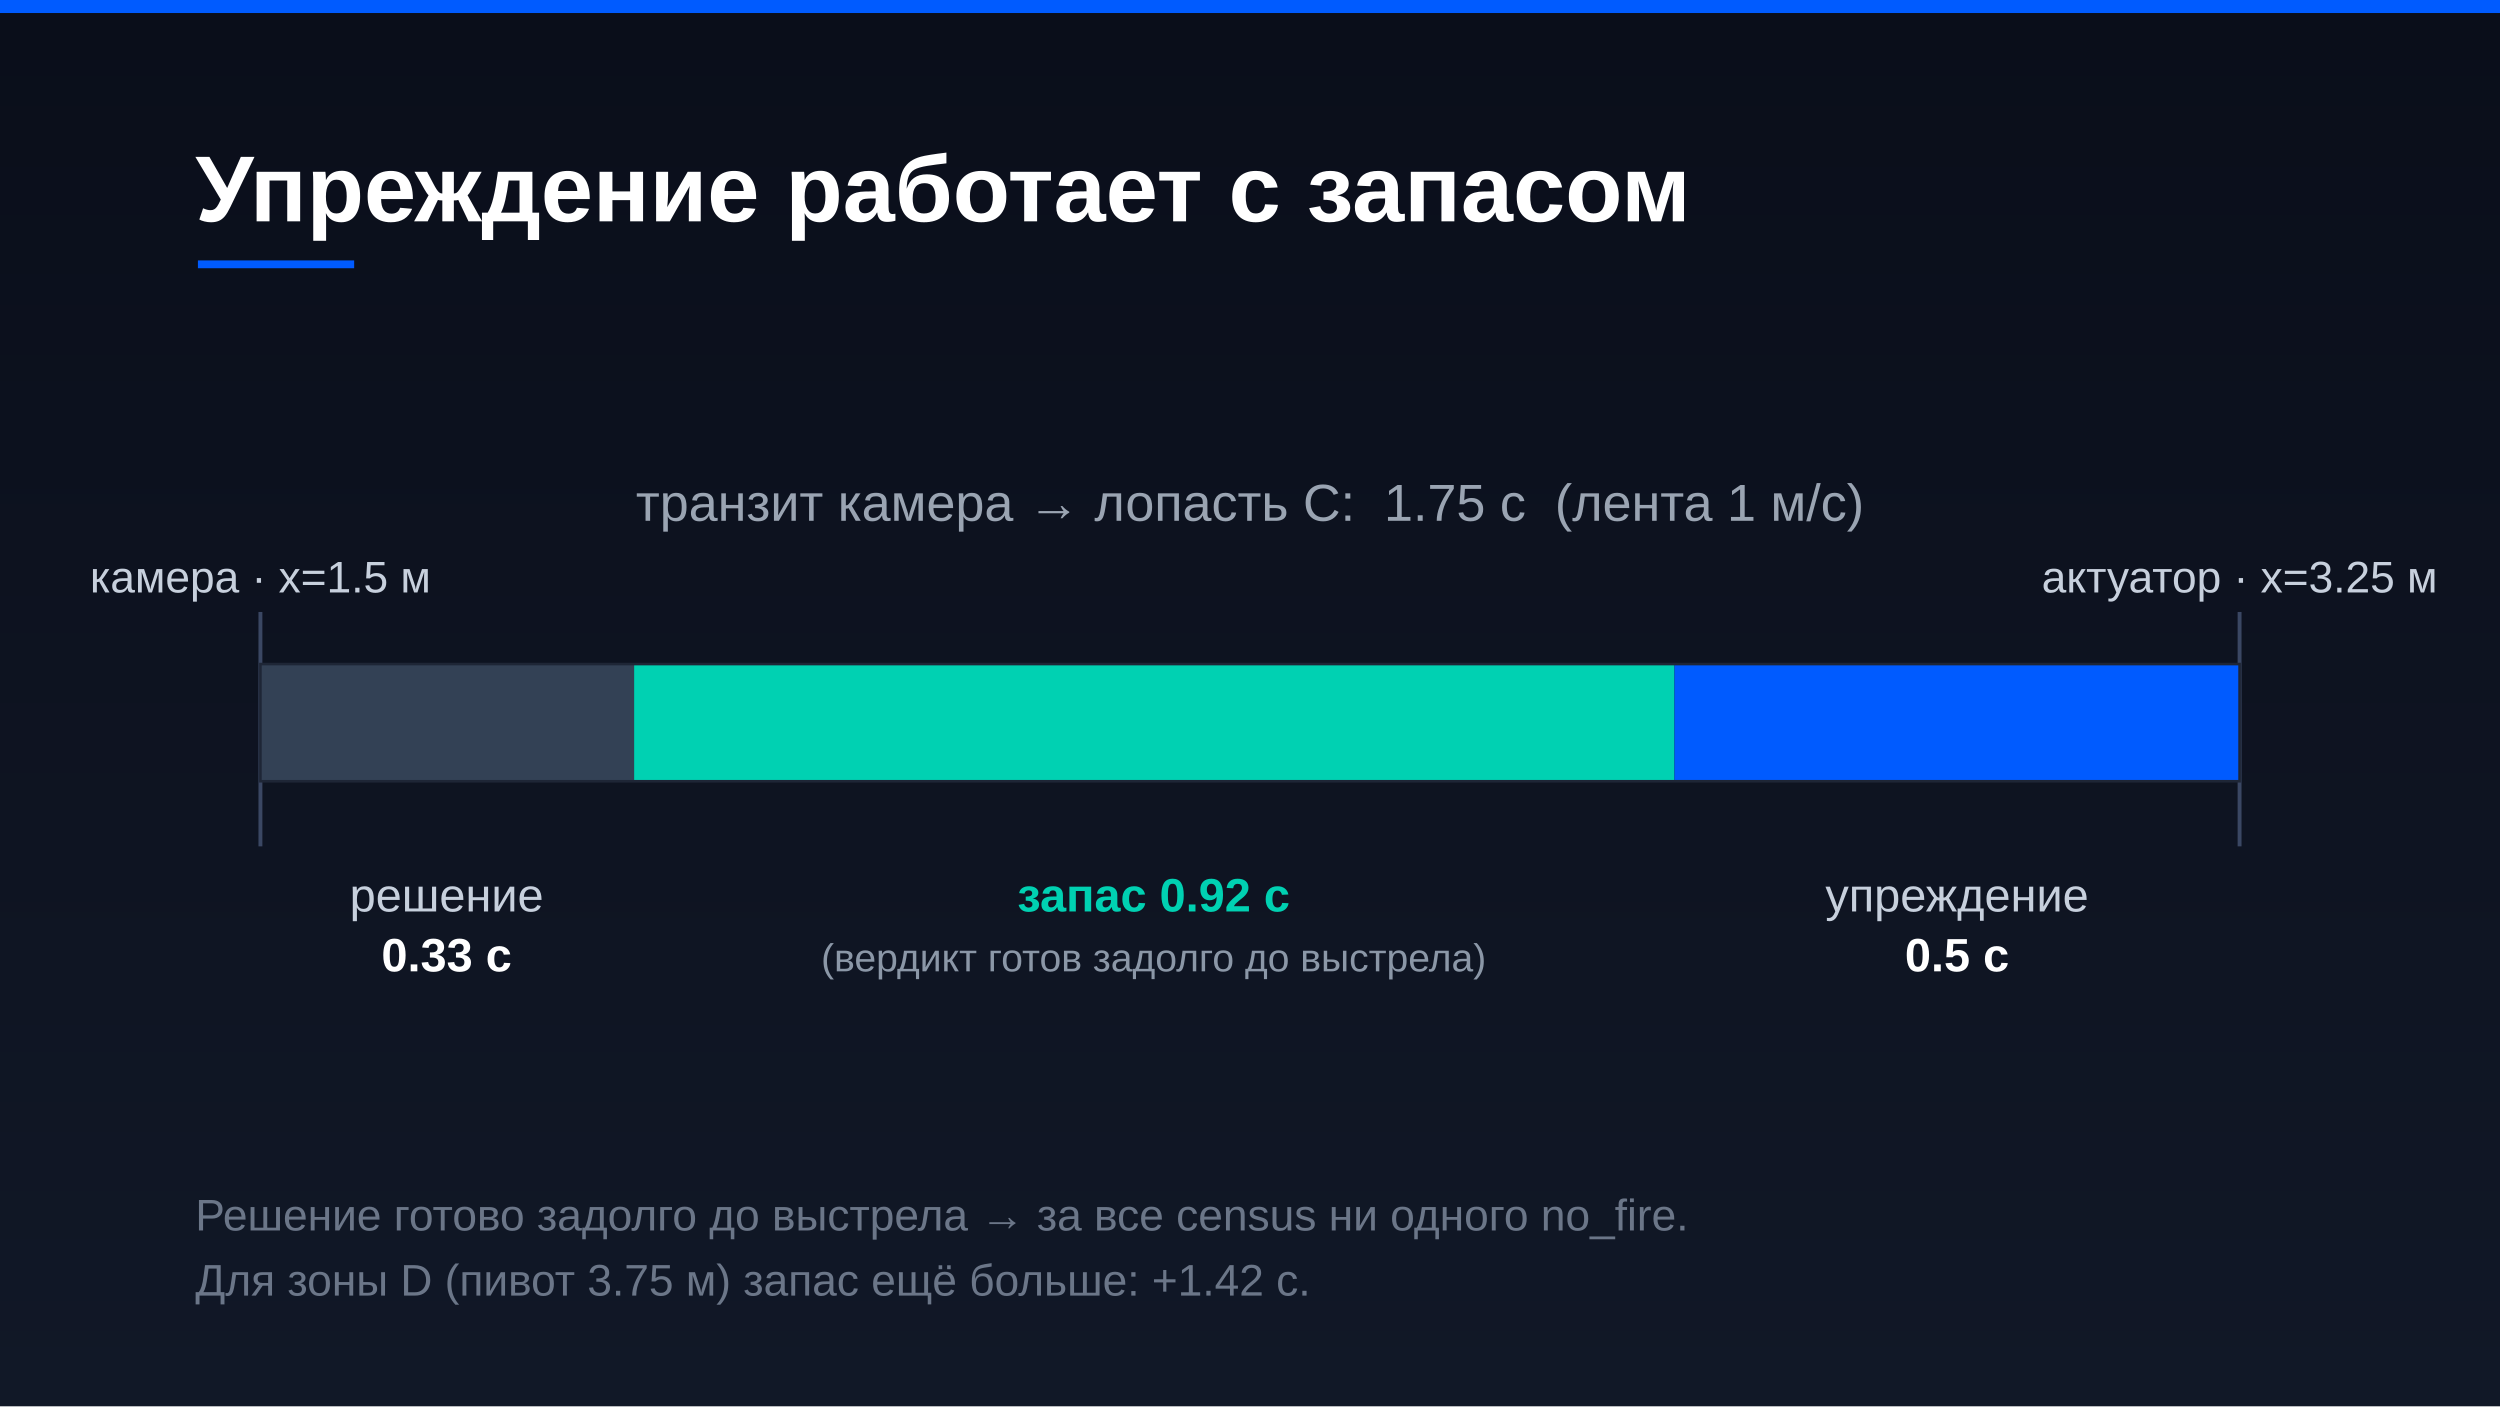
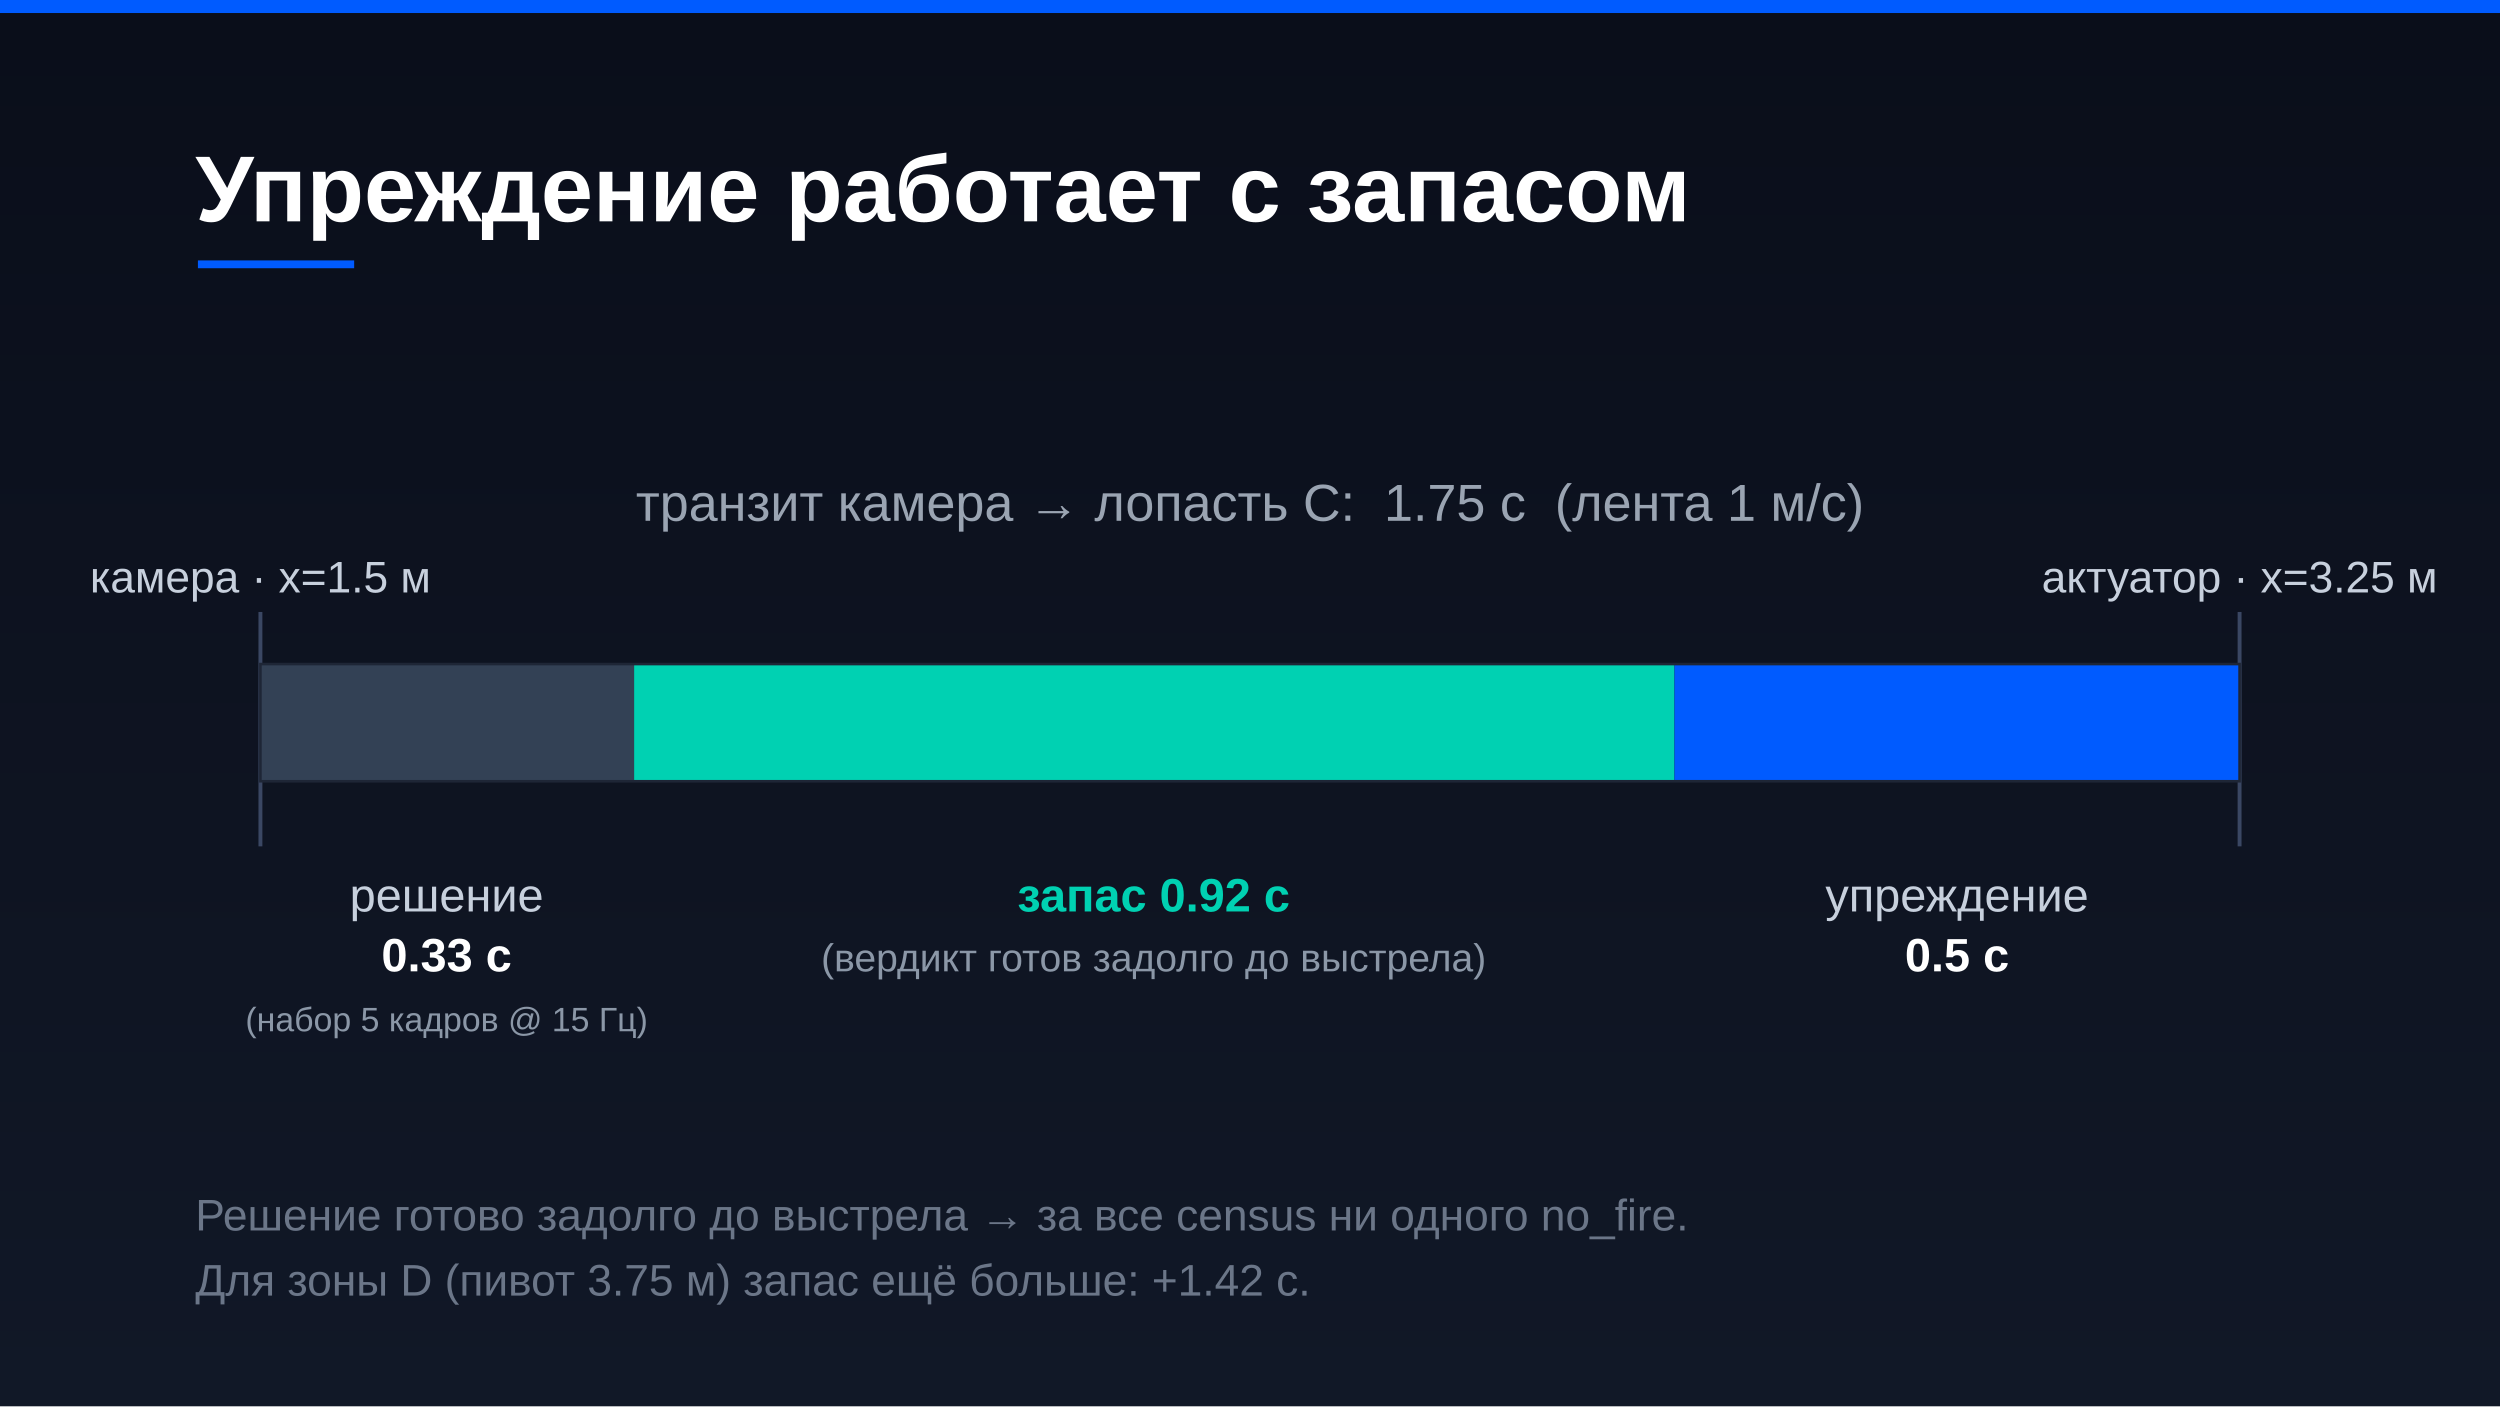
<svg xmlns="http://www.w3.org/2000/svg" width="1920" height="1080" viewBox="0 0 1920 1080" font-family="'Segoe UI','Helvetica Neue',Arial,sans-serif">
  <defs>
    <linearGradient id="bg2" x1="0" y1="0" x2="0" y2="1">
      <stop offset="0" stop-color="#0a0e1a" />
      <stop offset="1" stop-color="#111827" />
    </linearGradient>
  </defs>
  <rect width="1920" height="1080" fill="url(#bg2)" />
  <rect x="0" y="0" width="1920" height="10" fill="#005BFF" />
  <text x="150" y="170" fill="#ffffff" font-size="72" font-weight="700">Упреждение работает с запасом</text>
  <rect x="152" y="200" width="120" height="6" fill="#005BFF" />
  <text x="960" y="400" text-anchor="middle" fill="#9aa4b2" font-size="40">транзит камера → лопасть C:  1.75 с  (лента 1 м/с)</text>
  <line x1="200" y1="470" x2="200" y2="650" stroke="#3a4763" stroke-width="3" />
  <line x1="1720" y1="470" x2="1720" y2="650" stroke="#3a4763" stroke-width="3" />
  <text x="200" y="455" text-anchor="middle" fill="#c7d0dd" font-size="34">камера · x=1.5 м</text>
  <text x="1720" y="455" text-anchor="middle" fill="#c7d0dd" font-size="34">актуатор · x=3.25 м</text>
  <g>
    <rect x="200" y="510" width="287" height="90" fill="#334155" />
    <rect x="487" y="510" width="799" height="90" fill="#00d1b2" />
    <rect x="1286" y="510" width="434" height="90" fill="#005BFF" />
    <rect x="200" y="510" width="1520" height="90" fill="none" stroke="#1e2636" stroke-width="2" />
  </g>
  <g text-anchor="middle" font-size="36">
    <text x="343" y="700" fill="#c7d0dd">решение</text>
    <text x="343" y="746" fill="#ffffff" font-weight="700">0.33 с</text>
+     <text x="343" y="792" fill="#8b97a7" font-size="26">(набор 5 кадров @ 15 Гц)</text>
    <text x="886" y="700" fill="#00d1b2" font-weight="700">запас 0.92 с</text>
    <text x="886" y="746" fill="#8b97a7" font-size="30">(вердикт готов задолго до выстрела)</text>
    <text x="1503" y="700" fill="#c7d0dd">упреждение</text>
    <text x="1503" y="746" fill="#ffffff" font-weight="700">0.5 с</text>
  </g>
  <text x="150" y="945" fill="#6b7688" font-size="34">Решение готово задолго до выстрела → за все census ни одного no_fire.</text>
  <text x="150" y="995" fill="#6b7688" font-size="34">Для зоны D (пивот 3.75 м) запас ещё больше: +1.42 с.</text>
</svg>
